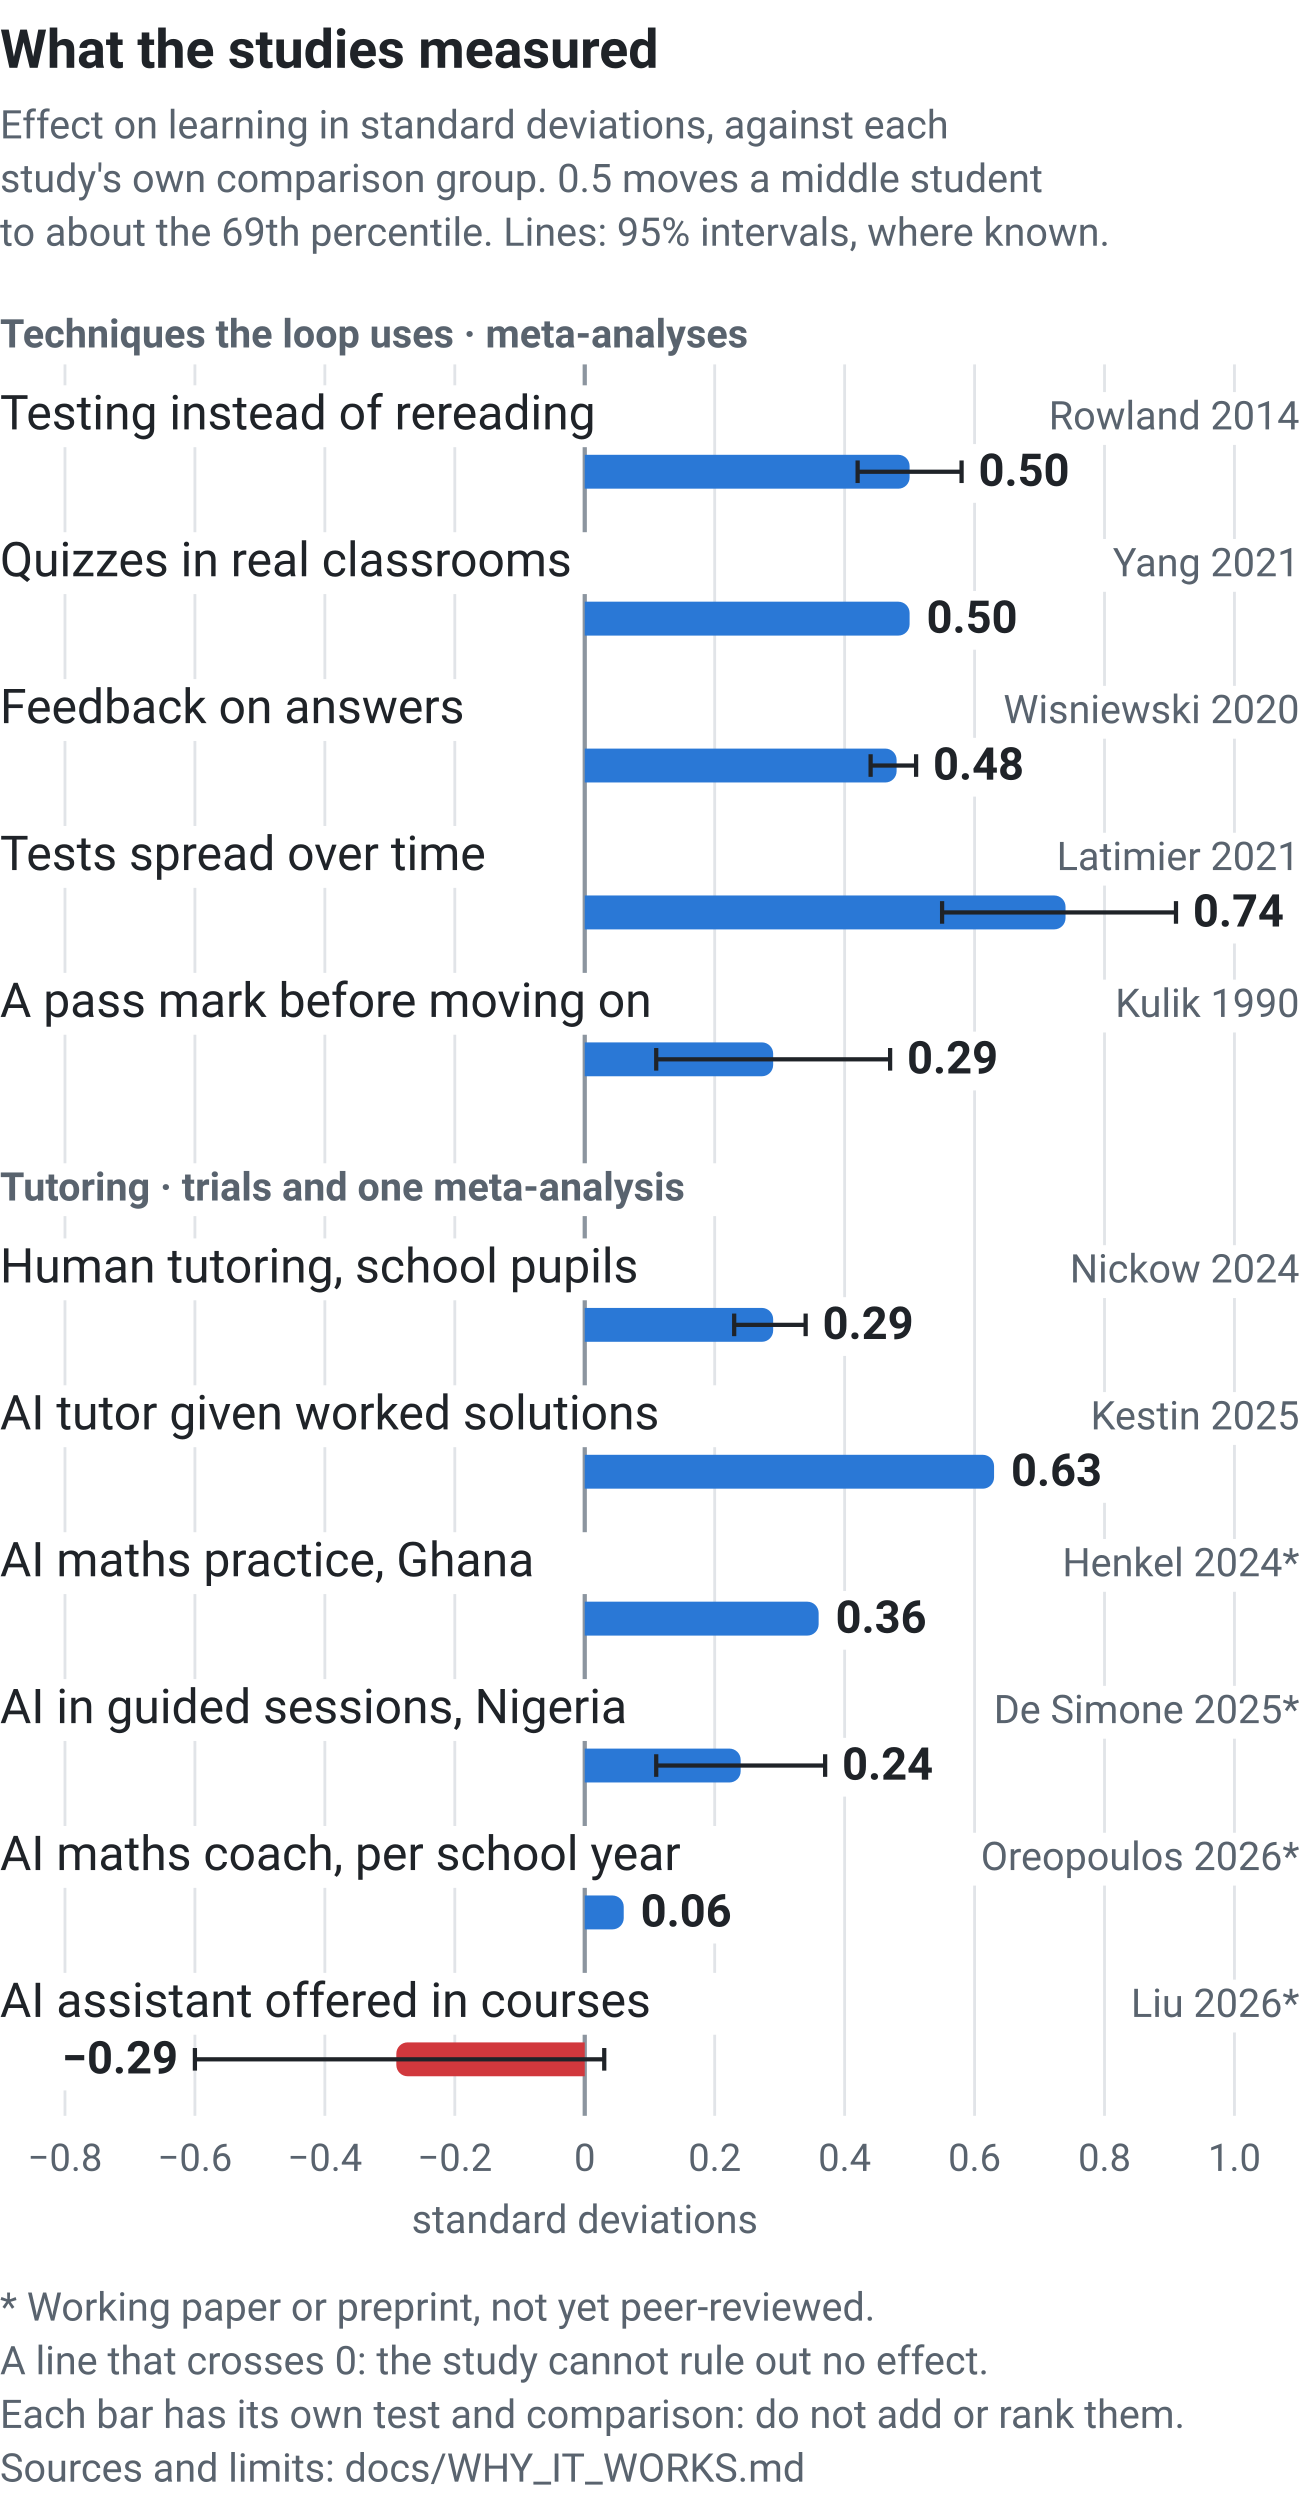
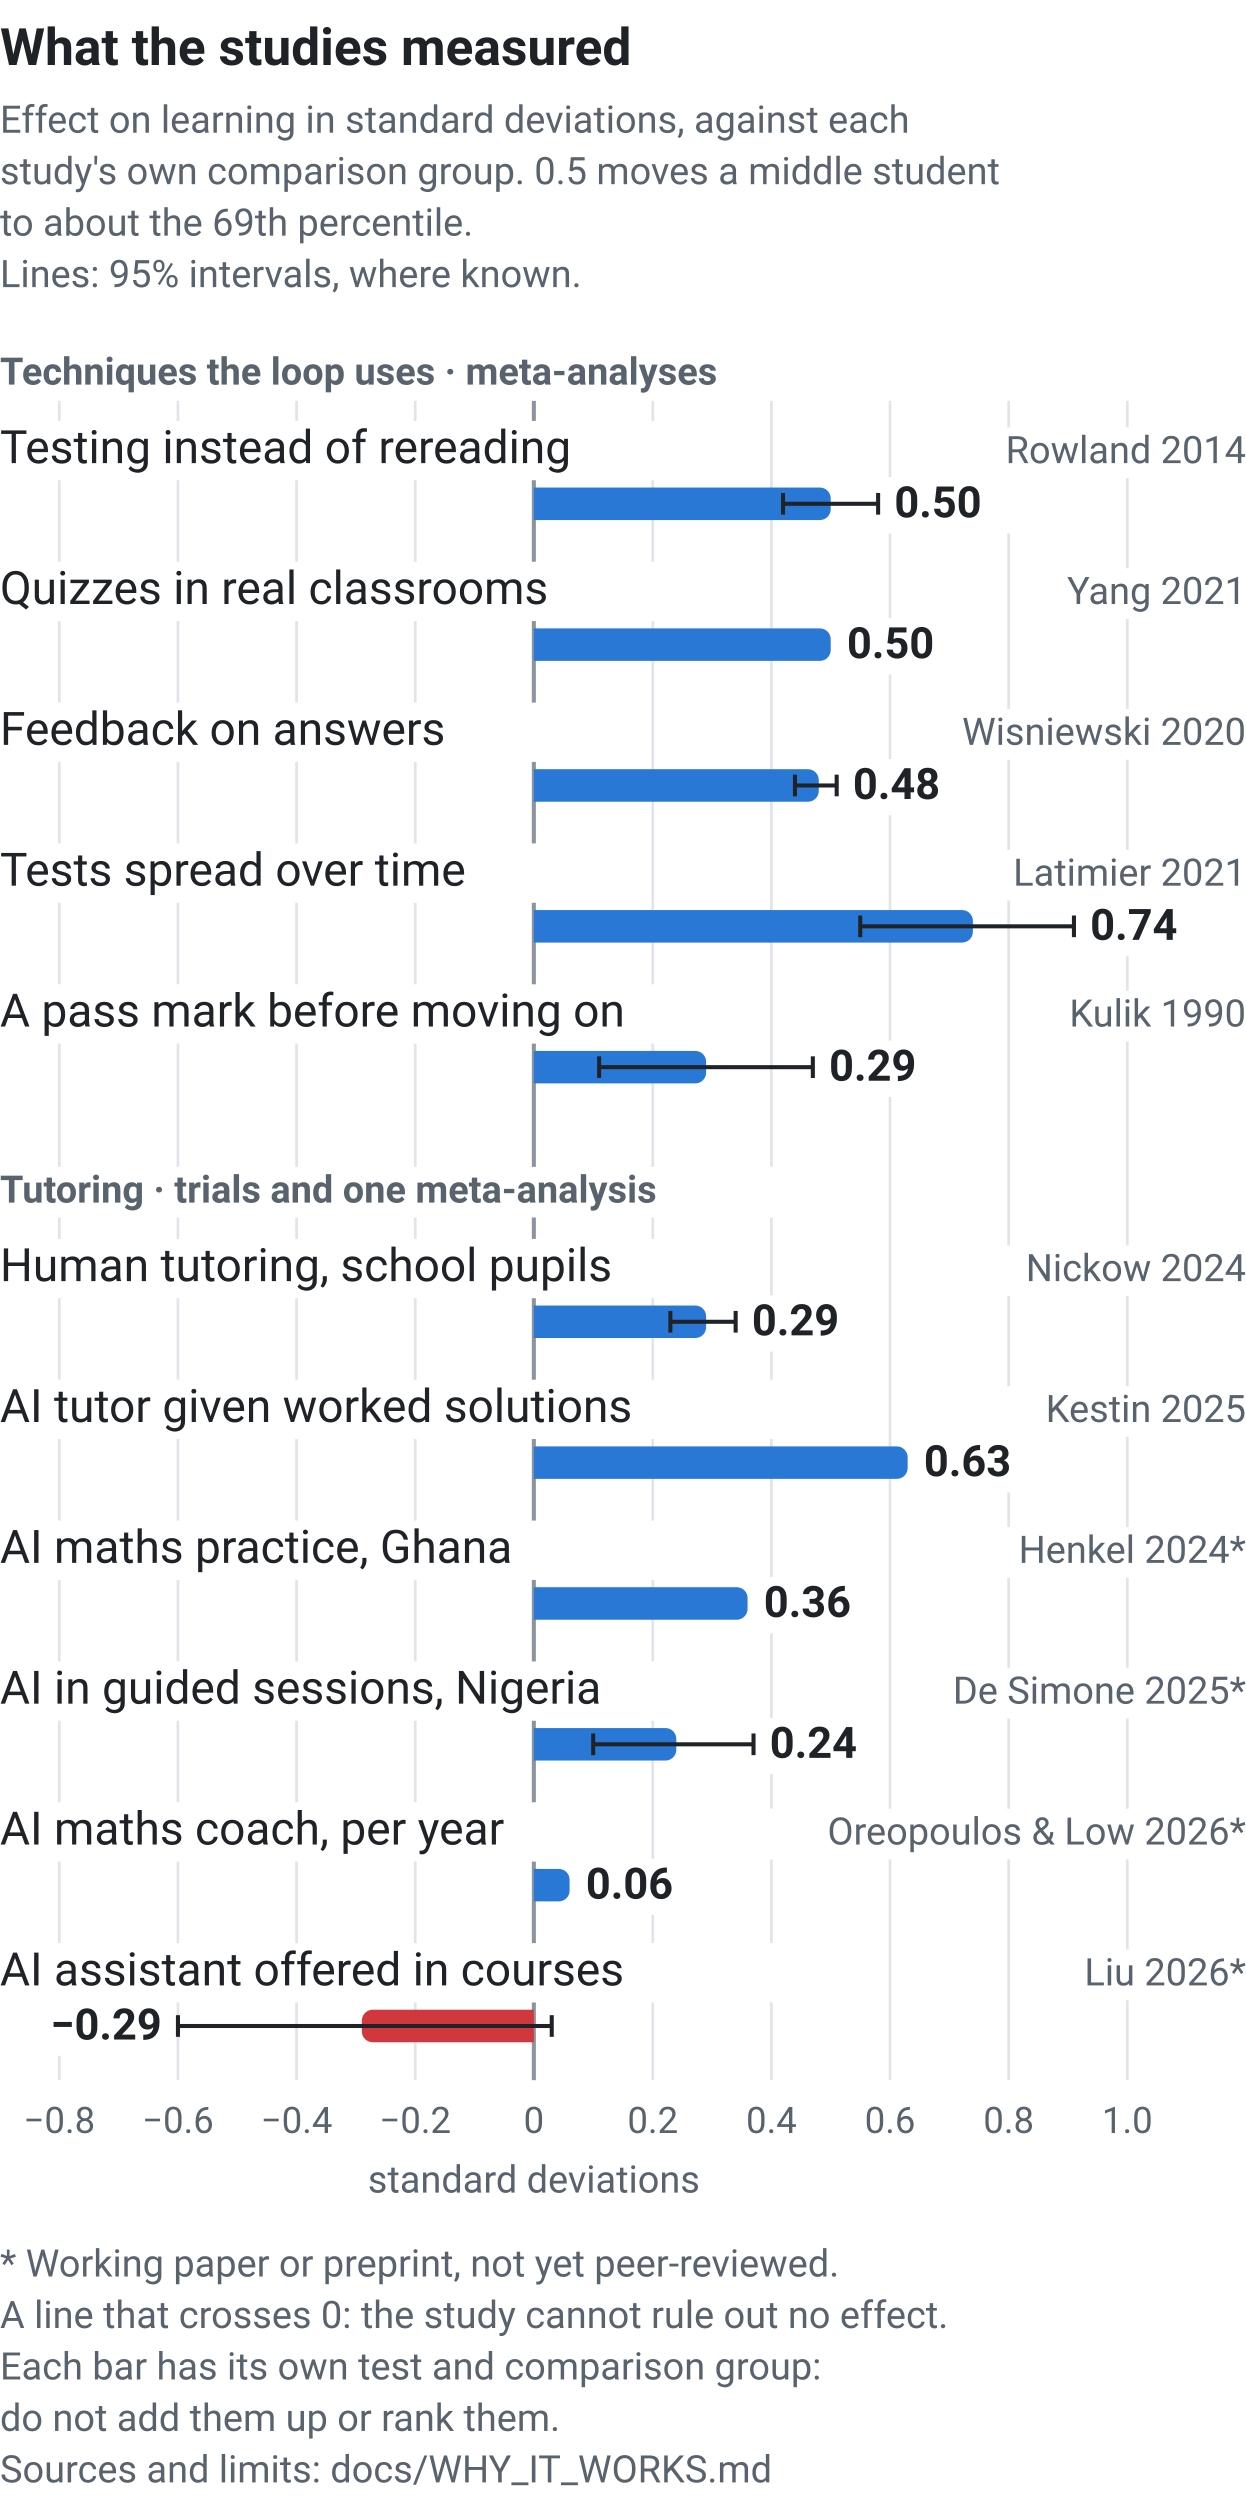
- <svg xmlns="http://www.w3.org/2000/svg" width="460" height="885" viewBox="0 0 460 885" role="img" aria-labelledby="t d" font-family="system-ui, -apple-system, &quot;Segoe UI&quot;, Roboto, sans-serif">
-   <path d="M23.0,129.0V136.4M23.0,158.3V188.4M23.0,210.3V240.4M23.0,262.3V292.4M23.0,314.3V344.4M23.0,366.3V411.8M23.0,430.5V438.4M23.0,460.3V490.4M23.0,512.3V542.4M23.0,564.3V594.4M23.0,616.3V646.4M23.0,668.3V698.4M23.0,740.0V749.0M69.0,129.0V136.4M69.0,158.3V188.4M69.0,210.3V240.4M69.0,262.3V292.4M69.0,314.3V344.4M69.0,366.3V411.8M69.0,430.5V438.4M69.0,460.3V490.4M69.0,512.3V542.4M69.0,564.3V594.4M69.0,616.3V646.4M69.0,668.3V698.4M69.0,720.3V749.0M115.0,129.0V136.4M115.0,158.3V188.4M115.0,210.3V240.4M115.0,262.3V292.4M115.0,314.3V344.4M115.0,366.3V411.8M115.0,430.5V438.4M115.0,460.3V490.4M115.0,512.3V542.4M115.0,564.3V594.4M115.0,616.3V646.4M115.0,668.3V698.4M115.0,720.3V749.0M161.0,129.0V136.4M161.0,158.3V188.4M161.0,210.3V240.4M161.0,262.3V292.4M161.0,314.3V344.4M161.0,366.3V411.8M161.0,430.5V438.4M161.0,460.3V490.4M161.0,512.3V542.4M161.0,564.3V594.4M161.0,616.3V646.4M161.0,668.3V698.4M161.0,720.3V749.0M253.0,129.0V411.8M253.0,430.5V490.4M253.0,512.3V646.4M253.0,688.0V698.4M253.0,720.3V749.0M299.0,129.0V459.2M299.0,480.0V563.2M299.0,584.0V615.2M299.0,636.0V749.0M345.0,129.0V157.2M345.0,178.0V209.2M345.0,230.0V261.2M345.0,282.0V365.2M345.0,386.0V648.8M345.0,667.5V749.0M391.0,129.0V138.8M391.0,157.5V190.8M391.0,209.5V242.8M391.0,261.5V294.8M391.0,313.5V346.8M391.0,365.5V440.8M391.0,459.5V492.8M391.0,532.0V544.8M391.0,563.5V596.8M391.0,615.5V648.8M391.0,667.5V749.0M437.0,129.0V138.8M437.0,157.5V190.8M437.0,209.5V242.8M437.0,261.5V294.8M437.0,334.0V346.8M437.0,365.5V440.8M437.0,459.5V492.8M437.0,511.5V544.8M437.0,563.5V596.8M437.0,615.5V648.8M437.0,667.5V700.8M437.0,719.5V749.0" stroke="#e1e4e8" stroke-width="1" fill="none" />
-   <path d="M207.0,129.0V136.4M207.0,158.3V188.4M207.0,210.3V344.4M207.0,366.3V411.8M207.0,430.5V438.4M207.0,460.3V490.4M207.0,512.3V542.4M207.0,564.3V594.4M207.0,616.3V646.4M207.0,668.3V698.4M207.0,720.3V749.0" stroke="#8c959f" stroke-width="1.5" fill="none" />
-   <path d="M207.0,161H318.0A4,4 0 0 1 322.0,165V169A4,4 0 0 1 318.0,173H207.0Z" fill="#2a78d6" />
-   <path d="M303.6,167H340.4M303.6,163V171M340.4,163V171" stroke="#1f2328" stroke-width="1.5" fill="none" />
-   <path d="M207.0,213H318.0A4,4 0 0 1 322.0,217V221A4,4 0 0 1 318.0,225H207.0Z" fill="#2a78d6" />
-   <path d="M207.0,265H313.4A4,4 0 0 1 317.4,269V273A4,4 0 0 1 313.4,277H207.0Z" fill="#2a78d6" />
-   <path d="M308.2,271H324.3M308.2,267V275M324.3,267V275" stroke="#1f2328" stroke-width="1.5" fill="none" />
-   <path d="M207.0,317H373.2A4,4 0 0 1 377.2,321V325A4,4 0 0 1 373.2,329H207.0Z" fill="#2a78d6" />
-   <path d="M333.5,323H416.3M333.5,319V327M416.3,319V327" stroke="#1f2328" stroke-width="1.5" fill="none" />
-   <path d="M207.0,369H269.7A4,4 0 0 1 273.7,373V377A4,4 0 0 1 269.7,381H207.0Z" fill="#2a78d6" />
-   <path d="M232.3,375H315.1M232.3,371V379M315.1,371V379" stroke="#1f2328" stroke-width="1.5" fill="none" />
-   <path d="M207.0,463H269.7A4,4 0 0 1 273.7,467V471A4,4 0 0 1 269.7,475H207.0Z" fill="#2a78d6" />
-   <path d="M259.9,469H285.2M259.9,465V473M285.2,465V473" stroke="#1f2328" stroke-width="1.5" fill="none" />
-   <path d="M207.0,515H347.9A4,4 0 0 1 351.9,519V523A4,4 0 0 1 347.9,527H207.0Z" fill="#2a78d6" />
-   <path d="M207.0,567H285.8A4,4 0 0 1 289.8,571V575A4,4 0 0 1 285.8,579H207.0Z" fill="#2a78d6" />
-   <path d="M207.0,619H258.2A4,4 0 0 1 262.2,623V627A4,4 0 0 1 258.2,631H207.0Z" fill="#2a78d6" />
-   <path d="M232.3,625H292.1M232.3,621V629M292.1,621V629" stroke="#1f2328" stroke-width="1.5" fill="none" />
-   <path d="M207.0,671H216.8A4,4 0 0 1 220.8,675V679A4,4 0 0 1 216.8,683H207.0Z" fill="#2a78d6" />
-   <path d="M207.0,723H144.3A4,4 0 0 0 140.3,727V731A4,4 0 0 0 144.3,735H207.0Z" fill="#d1383d" />
-   <path d="M69.0,729H213.9M69.0,725V733M213.9,725V733" stroke="#1f2328" stroke-width="1.5" fill="none" />
+ <svg xmlns="http://www.w3.org/2000/svg" width="460" height="923" viewBox="0 0 460 923" role="img" aria-labelledby="t d" font-family="system-ui, -apple-system, &quot;Segoe UI&quot;, Roboto, sans-serif">
+   <path d="M21.9,148.0V155.4M21.9,177.3V207.4M21.9,229.3V259.4M21.9,281.3V311.4M21.9,333.3V363.4M21.9,385.3V430.8M21.9,449.5V457.4M21.9,479.3V509.4M21.9,531.3V561.4M21.9,583.3V613.4M21.9,635.3V665.4M21.9,687.3V717.4M21.9,759.0V768.0M65.7,148.0V155.4M65.7,177.3V207.4M65.7,229.3V259.4M65.7,281.3V311.4M65.7,333.3V363.4M65.7,385.3V430.8M65.7,449.5V457.4M65.7,479.3V509.4M65.7,531.3V561.4M65.7,583.3V613.4M65.7,635.3V665.4M65.7,687.3V717.4M65.7,739.3V768.0M109.5,148.0V155.4M109.5,177.3V207.4M109.5,229.3V259.4M109.5,281.3V311.4M109.5,333.3V363.4M109.5,385.3V430.8M109.5,449.5V457.4M109.5,479.3V509.4M109.5,531.3V561.4M109.5,583.3V613.4M109.5,635.3V665.4M109.5,687.3V717.4M109.5,739.3V768.0M153.3,148.0V155.4M153.3,177.3V207.4M153.3,229.3V259.4M153.3,281.3V311.4M153.3,333.3V363.4M153.3,385.3V430.8M153.3,449.5V457.4M153.3,479.3V509.4M153.3,531.3V561.4M153.3,583.3V613.4M153.3,635.3V665.4M153.3,687.3V717.4M153.3,739.3V768.0M241.0,148.0V155.4M241.0,177.3V207.4M241.0,229.3V363.4M241.0,385.3V430.8M241.0,449.5V457.4M241.0,479.3V509.4M241.0,531.3V561.4M241.0,583.3V613.4M241.0,635.3V686.2M241.0,707.0V717.4M241.0,739.3V768.0M284.8,148.0V430.8M284.8,449.5V478.2M284.8,499.0V509.4M284.8,531.3V582.2M284.8,603.0V634.2M284.8,655.0V667.8M284.8,686.5V717.4M284.8,739.3V768.0M328.6,148.0V176.2M328.6,197.0V228.2M328.6,249.0V280.2M328.6,301.0V384.2M328.6,405.0V667.8M328.6,686.5V768.0M372.4,148.0V157.8M372.4,197.0V261.8M372.4,280.5V313.8M372.4,332.5V459.8M372.4,478.5V511.8M372.4,551.0V563.8M372.4,582.5V615.8M372.4,634.5V667.8M372.4,686.5V768.0M416.2,148.0V157.8M416.2,176.5V209.8M416.2,228.5V261.8M416.2,280.5V313.8M416.2,353.0V365.8M416.2,384.5V459.8M416.2,478.5V511.8M416.2,530.5V563.8M416.2,582.5V615.8M416.2,634.5V667.8M416.2,686.5V719.8M416.2,738.5V768.0" stroke="#e1e4e8" stroke-width="1" fill="none" />
+   <path d="M197.1,148.0V155.4M197.1,177.3V207.4M197.1,229.3V259.4M197.1,281.3V311.4M197.1,333.3V363.4M197.1,385.3V430.8M197.1,449.5V457.4M197.1,479.3V509.4M197.1,531.3V561.4M197.1,583.3V613.4M197.1,635.3V665.4M197.1,687.3V717.4M197.1,739.3V768.0" stroke="#8c959f" stroke-width="1.5" fill="none" />
+   <path d="M197.1,180H302.7A4,4 0 0 1 306.7,184V188A4,4 0 0 1 302.7,192H197.1Z" fill="#2a78d6" />
+   <path d="M289.1,186H324.2M289.1,182V190M324.2,182V190" stroke="#1f2328" stroke-width="1.5" fill="none" />
+   <path d="M197.1,232H302.7A4,4 0 0 1 306.7,236V240A4,4 0 0 1 302.7,244H197.1Z" fill="#2a78d6" />
+   <path d="M197.1,284H298.3A4,4 0 0 1 302.3,288V292A4,4 0 0 1 298.3,296H197.1Z" fill="#2a78d6" />
+   <path d="M293.5,290H308.9M293.5,286V294M308.9,286V294" stroke="#1f2328" stroke-width="1.5" fill="none" />
+   <path d="M197.1,336H355.2A4,4 0 0 1 359.2,340V344A4,4 0 0 1 355.2,348H197.1Z" fill="#2a78d6" />
+   <path d="M317.6,342H396.5M317.6,338V346M396.5,338V346" stroke="#1f2328" stroke-width="1.5" fill="none" />
+   <path d="M197.1,388H256.7A4,4 0 0 1 260.7,392V396A4,4 0 0 1 256.7,400H197.1Z" fill="#2a78d6" />
+   <path d="M221.2,394H300.1M221.2,390V398M300.1,390V398" stroke="#1f2328" stroke-width="1.5" fill="none" />
+   <path d="M197.1,482H256.7A4,4 0 0 1 260.7,486V490A4,4 0 0 1 256.7,494H197.1Z" fill="#2a78d6" />
+   <path d="M247.5,488H271.6M247.5,484V492M271.6,484V492" stroke="#1f2328" stroke-width="1.5" fill="none" />
+   <path d="M197.1,534H331.1A4,4 0 0 1 335.1,538V542A4,4 0 0 1 331.1,546H197.1Z" fill="#2a78d6" />
+   <path d="M197.1,586H272.0A4,4 0 0 1 276.0,590V594A4,4 0 0 1 272.0,598H197.1Z" fill="#2a78d6" />
+   <path d="M197.1,638H245.7A4,4 0 0 1 249.7,642V646A4,4 0 0 1 245.7,650H197.1Z" fill="#2a78d6" />
+   <path d="M219.0,644H278.2M219.0,640V648M278.2,640V648" stroke="#1f2328" stroke-width="1.5" fill="none" />
+   <path d="M197.1,690H206.3A4,4 0 0 1 210.3,694V698A4,4 0 0 1 206.3,702H197.1Z" fill="#2a78d6" />
+   <path d="M197.1,742H137.6A4,4 0 0 0 133.6,746V750A4,4 0 0 0 137.6,754H197.1Z" fill="#d1383d" />
+   <path d="M65.7,748H203.7M65.7,744V752M203.7,744V752" stroke="#1f2328" stroke-width="1.5" fill="none" />
  <text x="0.0" y="24.0" font-size="19" fill="#1f2328" font-weight="600">What the studies measured</text>
  <text x="0.0" y="49.0" font-size="14" fill="#59636e">Effect on learning in standard deviations, against each</text>
  <text x="0.0" y="68.0" font-size="14" fill="#59636e">study's own comparison group. 0.5 moves a middle student</text>
-   <text x="0.0" y="87.0" font-size="14" fill="#59636e">to about the 69th percentile. Lines: 95% intervals, where known.</text>
-   <text x="0.0" y="123.0" font-size="14" fill="#59636e" font-weight="600">Techniques the loop uses · meta-analyses</text>
-   <text x="0.0" y="152.0" font-size="17" fill="#1f2328">Testing instead of rereading</text>
-   <text x="460.0" y="152.0" font-size="14" fill="#59636e" text-anchor="end">Rowland 2014</text>
-   <text x="346.4" y="172.0" font-size="16" fill="#1f2328" font-weight="600">0.50</text>
-   <text x="0.0" y="204.0" font-size="17" fill="#1f2328">Quizzes in real classrooms</text>
-   <text x="460.0" y="204.0" font-size="14" fill="#59636e" text-anchor="end">Yang 2021</text>
-   <text x="328.0" y="224.0" font-size="16" fill="#1f2328" font-weight="600">0.50</text>
-   <text x="0.0" y="256.0" font-size="17" fill="#1f2328">Feedback on answers</text>
-   <text x="460.0" y="256.0" font-size="14" fill="#59636e" text-anchor="end">Wisniewski 2020</text>
-   <text x="330.3" y="276.0" font-size="16" fill="#1f2328" font-weight="600">0.48</text>
-   <text x="0.0" y="308.0" font-size="17" fill="#1f2328">Tests spread over time</text>
-   <text x="460.0" y="308.0" font-size="14" fill="#59636e" text-anchor="end">Latimier 2021</text>
-   <text x="422.3" y="328.0" font-size="16" fill="#1f2328" font-weight="600">0.74</text>
-   <text x="0.0" y="360.0" font-size="17" fill="#1f2328">A pass mark before moving on</text>
-   <text x="460.0" y="360.0" font-size="14" fill="#59636e" text-anchor="end">Kulik 1990</text>
-   <text x="321.1" y="380.0" font-size="16" fill="#1f2328" font-weight="600">0.29</text>
-   <text x="0.0" y="425.0" font-size="14" fill="#59636e" font-weight="600">Tutoring · trials and one meta-analysis</text>
-   <text x="0.0" y="454.0" font-size="17" fill="#1f2328">Human tutoring, school pupils</text>
-   <text x="460.0" y="454.0" font-size="14" fill="#59636e" text-anchor="end">Nickow 2024</text>
-   <text x="291.2" y="474.0" font-size="16" fill="#1f2328" font-weight="600">0.29</text>
-   <text x="0.0" y="506.0" font-size="17" fill="#1f2328">AI tutor given worked solutions</text>
-   <text x="460.0" y="506.0" font-size="14" fill="#59636e" text-anchor="end">Kestin 2025</text>
-   <text x="357.9" y="526.0" font-size="16" fill="#1f2328" font-weight="600">0.63</text>
-   <text x="0.0" y="558.0" font-size="17" fill="#1f2328">AI maths practice, Ghana</text>
-   <text x="460.0" y="558.0" font-size="14" fill="#59636e" text-anchor="end">Henkel 2024*</text>
-   <text x="295.8" y="578.0" font-size="16" fill="#1f2328" font-weight="600">0.36</text>
-   <text x="0.0" y="610.0" font-size="17" fill="#1f2328">AI in guided sessions, Nigeria</text>
-   <text x="460.0" y="610.0" font-size="14" fill="#59636e" text-anchor="end">De Simone 2025*</text>
-   <text x="298.1" y="630.0" font-size="16" fill="#1f2328" font-weight="600">0.24</text>
-   <text x="0.0" y="662.0" font-size="17" fill="#1f2328">AI maths coach, per school year</text>
-   <text x="460.0" y="662.0" font-size="14" fill="#59636e" text-anchor="end">Oreopoulos 2026*</text>
-   <text x="226.8" y="682.0" font-size="16" fill="#1f2328" font-weight="600">0.06</text>
-   <text x="0.0" y="714.0" font-size="17" fill="#1f2328">AI assistant offered in courses</text>
-   <text x="460.0" y="714.0" font-size="14" fill="#59636e" text-anchor="end">Liu 2026*</text>
-   <text x="63.0" y="734.0" font-size="16" fill="#1f2328" font-weight="600" text-anchor="end">−0.29</text>
-   <text x="23.0" y="768.5" font-size="13.5" fill="#59636e" text-anchor="middle">−0.8</text>
-   <text x="69.0" y="768.5" font-size="13.5" fill="#59636e" text-anchor="middle">−0.6</text>
-   <text x="115.0" y="768.5" font-size="13.5" fill="#59636e" text-anchor="middle">−0.4</text>
-   <text x="161.0" y="768.5" font-size="13.5" fill="#59636e" text-anchor="middle">−0.2</text>
-   <text x="207.0" y="768.5" font-size="13.5" fill="#59636e" text-anchor="middle">0</text>
-   <text x="253.0" y="768.5" font-size="13.5" fill="#59636e" text-anchor="middle">0.2</text>
-   <text x="299.0" y="768.5" font-size="13.5" fill="#59636e" text-anchor="middle">0.4</text>
-   <text x="345.0" y="768.5" font-size="13.5" fill="#59636e" text-anchor="middle">0.6</text>
-   <text x="391.0" y="768.5" font-size="13.5" fill="#59636e" text-anchor="middle">0.8</text>
-   <text x="437.0" y="768.5" font-size="13.5" fill="#59636e" text-anchor="middle">1.0</text>
-   <text x="207.0" y="790.5" font-size="14" fill="#59636e" text-anchor="middle">standard deviations</text>
-   <text x="0.0" y="821.5" font-size="14" fill="#59636e">* Working paper or preprint, not yet peer-reviewed.</text>
-   <text x="0.0" y="840.5" font-size="14" fill="#59636e">A line that crosses 0: the study cannot rule out no effect.</text>
-   <text x="0.0" y="859.5" font-size="14" fill="#59636e">Each bar has its own test and comparison: do not add or rank them.</text>
-   <text x="0.0" y="878.5" font-size="14" fill="#59636e">Sources and limits: docs/WHY_IT_WORKS.md</text>
+   <text x="0.0" y="87.0" font-size="14" fill="#59636e">to about the 69th percentile.</text>
+   <text x="0.0" y="106.0" font-size="14" fill="#59636e">Lines: 95% intervals, where known.</text>
+   <text x="0.0" y="142.0" font-size="14" fill="#59636e" font-weight="600">Techniques the loop uses · meta-analyses</text>
+   <text x="0.0" y="171.0" font-size="17" fill="#1f2328">Testing instead of rereading</text>
+   <text x="460.0" y="171.0" font-size="14" fill="#59636e" text-anchor="end">Rowland 2014</text>
+   <text x="330.2" y="191.0" font-size="16" fill="#1f2328" font-weight="600">0.50</text>
+   <text x="0.0" y="223.0" font-size="17" fill="#1f2328">Quizzes in real classrooms</text>
+   <text x="460.0" y="223.0" font-size="14" fill="#59636e" text-anchor="end">Yang 2021</text>
+   <text x="312.7" y="243.0" font-size="16" fill="#1f2328" font-weight="600">0.50</text>
+   <text x="0.0" y="275.0" font-size="17" fill="#1f2328">Feedback on answers</text>
+   <text x="460.0" y="275.0" font-size="14" fill="#59636e" text-anchor="end">Wisniewski 2020</text>
+   <text x="314.9" y="295.0" font-size="16" fill="#1f2328" font-weight="600">0.48</text>
+   <text x="0.0" y="327.0" font-size="17" fill="#1f2328">Tests spread over time</text>
+   <text x="460.0" y="327.0" font-size="14" fill="#59636e" text-anchor="end">Latimier 2021</text>
+   <text x="402.5" y="347.0" font-size="16" fill="#1f2328" font-weight="600">0.74</text>
+   <text x="0.0" y="379.0" font-size="17" fill="#1f2328">A pass mark before moving on</text>
+   <text x="460.0" y="379.0" font-size="14" fill="#59636e" text-anchor="end">Kulik 1990</text>
+   <text x="306.1" y="399.0" font-size="16" fill="#1f2328" font-weight="600">0.29</text>
+   <text x="0.0" y="444.0" font-size="14" fill="#59636e" font-weight="600">Tutoring · trials and one meta-analysis</text>
+   <text x="0.0" y="473.0" font-size="17" fill="#1f2328">Human tutoring, school pupils</text>
+   <text x="460.0" y="473.0" font-size="14" fill="#59636e" text-anchor="end">Nickow 2024</text>
+   <text x="277.6" y="493.0" font-size="16" fill="#1f2328" font-weight="600">0.29</text>
+   <text x="0.0" y="525.0" font-size="17" fill="#1f2328">AI tutor given worked solutions</text>
+   <text x="460.0" y="525.0" font-size="14" fill="#59636e" text-anchor="end">Kestin 2025</text>
+   <text x="341.1" y="545.0" font-size="16" fill="#1f2328" font-weight="600">0.63</text>
+   <text x="0.0" y="577.0" font-size="17" fill="#1f2328">AI maths practice, Ghana</text>
+   <text x="460.0" y="577.0" font-size="14" fill="#59636e" text-anchor="end">Henkel 2024*</text>
+   <text x="282.0" y="597.0" font-size="16" fill="#1f2328" font-weight="600">0.36</text>
+   <text x="0.0" y="629.0" font-size="17" fill="#1f2328">AI in guided sessions, Nigeria</text>
+   <text x="460.0" y="629.0" font-size="14" fill="#59636e" text-anchor="end">De Simone 2025*</text>
+   <text x="284.2" y="649.0" font-size="16" fill="#1f2328" font-weight="600">0.24</text>
+   <text x="0.0" y="681.0" font-size="17" fill="#1f2328">AI maths coach, per year</text>
+   <text x="460.0" y="681.0" font-size="14" fill="#59636e" text-anchor="end">Oreopoulos &amp; Low 2026*</text>
+   <text x="216.3" y="701.0" font-size="16" fill="#1f2328" font-weight="600">0.06</text>
+   <text x="0.0" y="733.0" font-size="17" fill="#1f2328">AI assistant offered in courses</text>
+   <text x="460.0" y="733.0" font-size="14" fill="#59636e" text-anchor="end">Liu 2026*</text>
+   <text x="59.7" y="753.0" font-size="16" fill="#1f2328" font-weight="600" text-anchor="end">−0.29</text>
+   <text x="21.9" y="787.5" font-size="13.5" fill="#59636e" text-anchor="middle">−0.8</text>
+   <text x="65.7" y="787.5" font-size="13.5" fill="#59636e" text-anchor="middle">−0.6</text>
+   <text x="109.5" y="787.5" font-size="13.5" fill="#59636e" text-anchor="middle">−0.4</text>
+   <text x="153.3" y="787.5" font-size="13.5" fill="#59636e" text-anchor="middle">−0.2</text>
+   <text x="197.1" y="787.5" font-size="13.5" fill="#59636e" text-anchor="middle">0</text>
+   <text x="241.0" y="787.5" font-size="13.5" fill="#59636e" text-anchor="middle">0.2</text>
+   <text x="284.8" y="787.5" font-size="13.5" fill="#59636e" text-anchor="middle">0.4</text>
+   <text x="328.6" y="787.5" font-size="13.5" fill="#59636e" text-anchor="middle">0.6</text>
+   <text x="372.4" y="787.5" font-size="13.5" fill="#59636e" text-anchor="middle">0.8</text>
+   <text x="416.2" y="787.5" font-size="13.5" fill="#59636e" text-anchor="middle">1.0</text>
+   <text x="197.1" y="809.5" font-size="14" fill="#59636e" text-anchor="middle">standard deviations</text>
+   <text x="0.0" y="840.5" font-size="14" fill="#59636e">* Working paper or preprint, not yet peer-reviewed.</text>
+   <text x="0.0" y="859.5" font-size="14" fill="#59636e">A line that crosses 0: the study cannot rule out no effect.</text>
+   <text x="0.0" y="878.5" font-size="14" fill="#59636e">Each bar has its own test and comparison group:</text>
+   <text x="0.0" y="897.5" font-size="14" fill="#59636e">do not add them up or rank them.</text>
+   <text x="0.0" y="916.5" font-size="14" fill="#59636e">Sources and limits: docs/WHY_IT_WORKS.md</text>
</svg>
